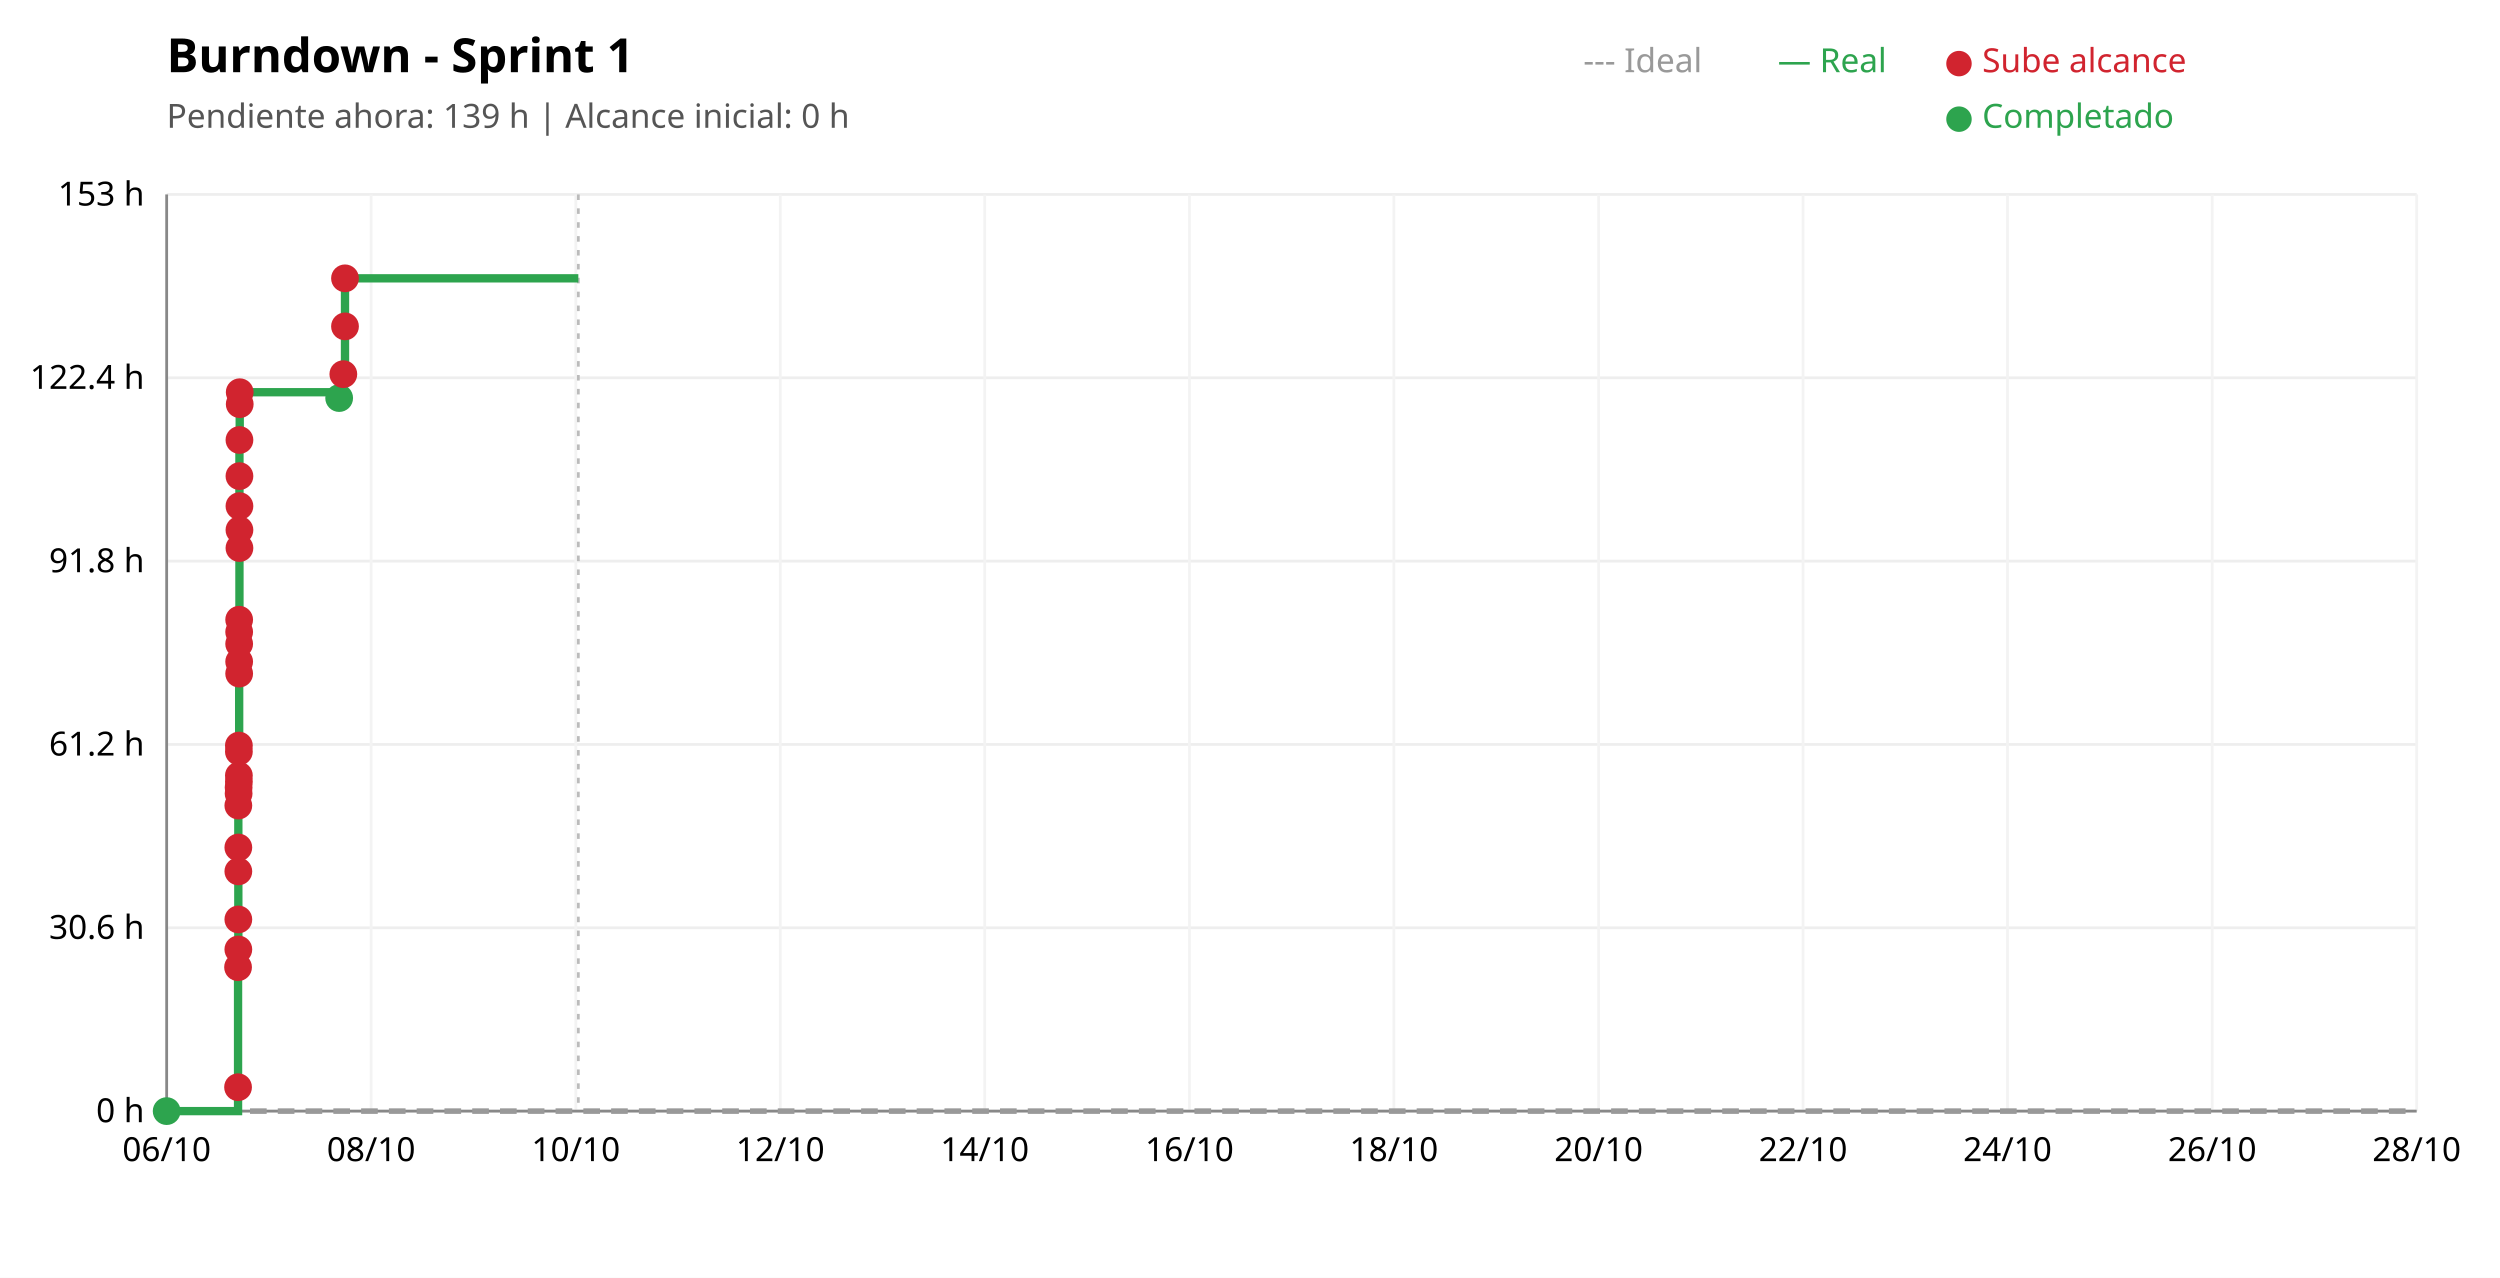
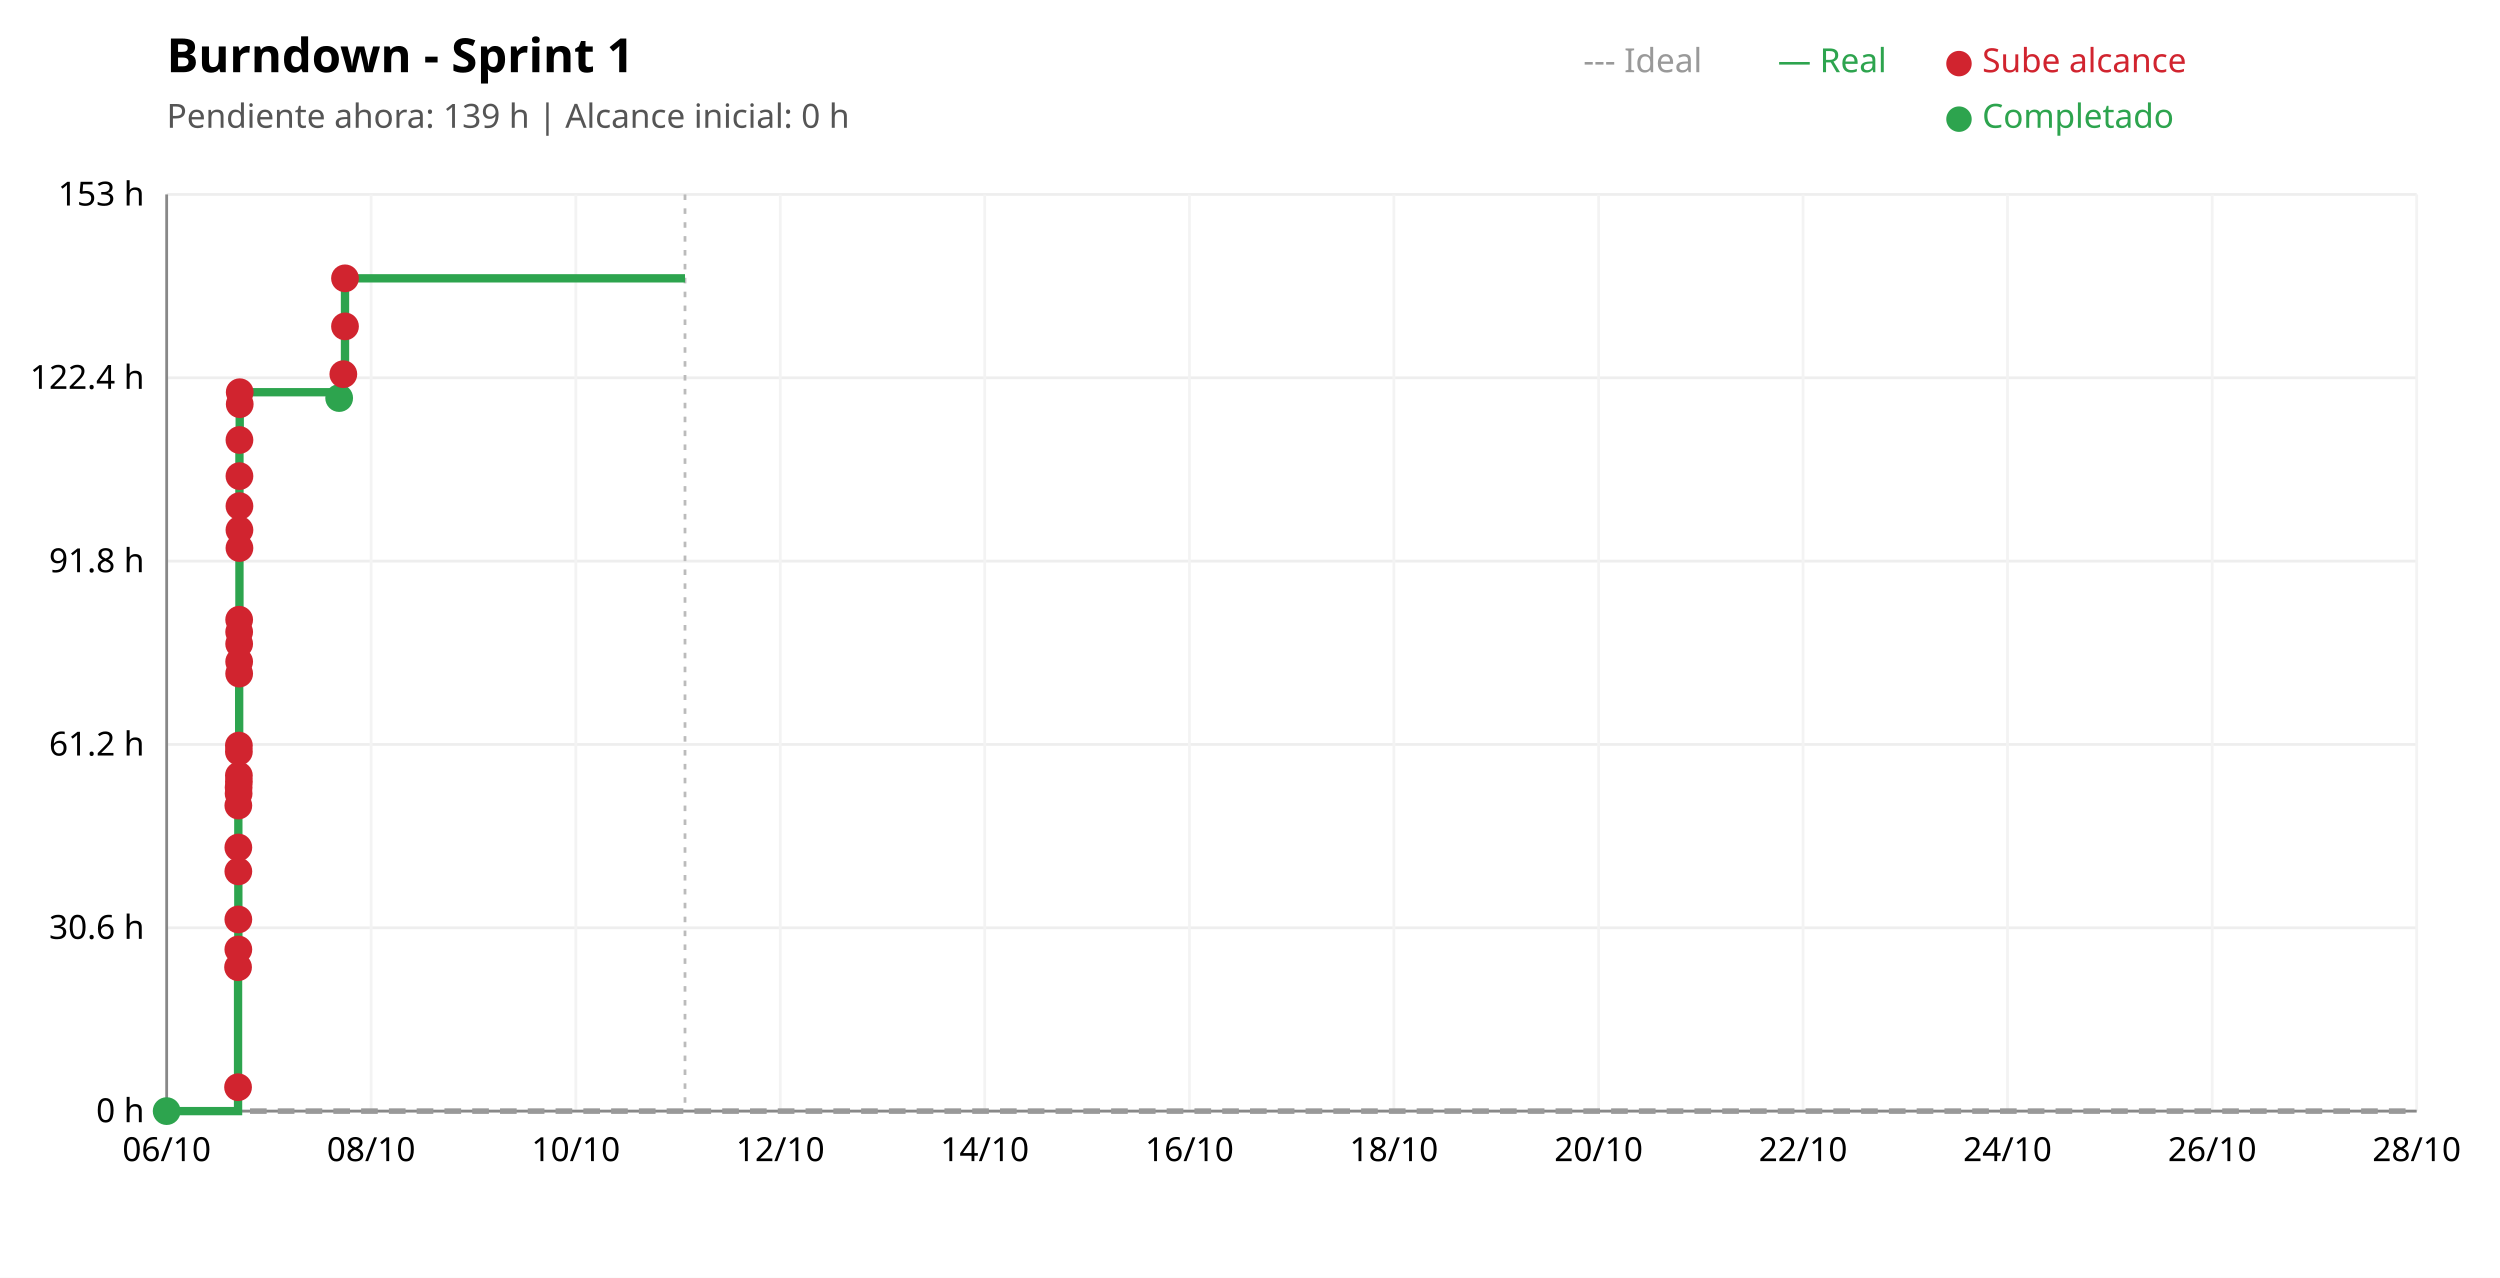
<svg xmlns="http://www.w3.org/2000/svg" width="900" height="460" font-family="sans-serif" font-size="12">
  <rect width="100%" height="100%" fill="white" />
  <text x="60" y="26" font-size="17" font-weight="bold">Burndown - Sprint 1</text>
  <text x="60" y="46" fill="#555">Pendiente ahora: 139 h  |  Alcance inicial: 0 h</text>
  <line x1="60" y1="400.0" x2="870" y2="400.0" stroke="#eee" />
  <text x="52" y="404.0" text-anchor="end">0 h</text>
  <line x1="60" y1="334.0" x2="870" y2="334.0" stroke="#eee" />
  <text x="52" y="338.0" text-anchor="end">30.6 h</text>
  <line x1="60" y1="268.0" x2="870" y2="268.0" stroke="#eee" />
  <text x="52" y="272.0" text-anchor="end">61.2 h</text>
  <line x1="60" y1="202.0" x2="870" y2="202.0" stroke="#eee" />
  <text x="52" y="206.0" text-anchor="end">91.8 h</text>
  <line x1="60" y1="136.0" x2="870" y2="136.0" stroke="#eee" />
  <text x="52" y="140.0" text-anchor="end">122.4 h</text>
  <line x1="60" y1="70.0" x2="870" y2="70.0" stroke="#eee" />
  <text x="52" y="74.0" text-anchor="end">153 h</text>
  <line x1="60.0" y1="70" x2="60.0" y2="400" stroke="#f3f3f3" />
  <text x="60.0" y="418" text-anchor="middle">06/10</text>
  <line x1="133.6" y1="70" x2="133.6" y2="400" stroke="#f3f3f3" />
  <text x="133.6" y="418" text-anchor="middle">08/10</text>
  <line x1="207.3" y1="70" x2="207.3" y2="400" stroke="#f3f3f3" />
  <text x="207.3" y="418" text-anchor="middle">10/10</text>
  <line x1="280.9" y1="70" x2="280.9" y2="400" stroke="#f3f3f3" />
  <text x="280.9" y="418" text-anchor="middle">12/10</text>
  <line x1="354.5" y1="70" x2="354.5" y2="400" stroke="#f3f3f3" />
  <text x="354.5" y="418" text-anchor="middle">14/10</text>
  <line x1="428.2" y1="70" x2="428.2" y2="400" stroke="#f3f3f3" />
  <text x="428.2" y="418" text-anchor="middle">16/10</text>
  <line x1="501.8" y1="70" x2="501.8" y2="400" stroke="#f3f3f3" />
  <text x="501.8" y="418" text-anchor="middle">18/10</text>
  <line x1="575.5" y1="70" x2="575.5" y2="400" stroke="#f3f3f3" />
  <text x="575.5" y="418" text-anchor="middle">20/10</text>
  <line x1="649.1" y1="70" x2="649.1" y2="400" stroke="#f3f3f3" />
  <text x="649.1" y="418" text-anchor="middle">22/10</text>
  <line x1="722.7" y1="70" x2="722.7" y2="400" stroke="#f3f3f3" />
  <text x="722.7" y="418" text-anchor="middle">24/10</text>
  <line x1="796.4" y1="70" x2="796.4" y2="400" stroke="#f3f3f3" />
  <text x="796.4" y="418" text-anchor="middle">26/10</text>
  <line x1="870.0" y1="70" x2="870.0" y2="400" stroke="#f3f3f3" />
  <text x="870.0" y="418" text-anchor="middle">28/10</text>
  <line x1="60" y1="400" x2="870" y2="400" stroke="#888" />
  <line x1="60" y1="70" x2="60" y2="400" stroke="#888" />
-   <line x1="208.2" y1="70" x2="208.2" y2="400" stroke="#bbb" stroke-dasharray="2 3" />
+   <line x1="246.6" y1="70" x2="246.6" y2="400" stroke="#bbb" stroke-dasharray="2 3" />
  <polyline points="60.0,400.0 870.0,400.0" fill="none" stroke="#999" stroke-dasharray="6 4" stroke-width="2" />
-   <polyline points="60.0,400.0 85.7,400.0 85.7,391.4 85.7,391.4 85.7,348.2 85.8,348.2 85.8,341.8 85.8,341.8 85.8,331.0 85.8,331.0 85.8,313.7 85.8,313.7 85.8,305.1 85.8,305.1 85.8,290.0 85.9,290.0 85.9,285.7 85.9,285.7 85.9,283.5 86.0,283.5 86.0,281.4 86.0,281.4 86.0,279.2 86.0,279.2 86.0,270.6 86.0,270.6 86.0,268.4 86.1,268.4 86.1,242.5 86.1,242.5 86.1,238.2 86.1,238.2 86.1,231.8 86.1,231.8 86.1,227.5 86.1,227.5 86.1,223.1 86.2,223.1 86.2,197.3 86.2,197.3 86.2,190.8 86.2,190.8 86.2,182.2 86.2,182.2 86.2,171.4 86.2,171.4 86.2,158.4 86.3,158.4 86.3,145.5 86.3,145.5 86.3,141.2 122.1,141.2 122.1,143.3 123.6,143.3 123.6,134.7 124.2,134.7 124.2,117.5 124.2,117.5 124.2,100.2 208.2,100.2" fill="none" stroke="#2da44e" stroke-width="3" />
+   <polyline points="60.0,400.0 85.7,400.0 85.7,391.4 85.7,391.4 85.7,348.2 85.8,348.2 85.8,341.8 85.8,341.8 85.8,331.0 85.8,331.0 85.8,313.7 85.8,313.7 85.8,305.1 85.8,305.1 85.8,290.0 85.9,290.0 85.9,285.7 85.9,285.7 85.9,283.5 86.0,283.5 86.0,281.4 86.0,281.4 86.0,279.2 86.0,279.2 86.0,270.6 86.0,270.6 86.0,268.4 86.1,268.4 86.1,242.5 86.1,242.5 86.1,238.2 86.1,238.2 86.1,231.8 86.1,231.8 86.1,227.5 86.1,227.5 86.1,223.1 86.2,223.1 86.2,197.3 86.2,197.3 86.2,190.8 86.2,190.8 86.2,182.2 86.2,182.2 86.2,171.4 86.2,171.4 86.2,158.4 86.3,158.4 86.3,145.5 86.3,145.5 86.3,141.2 122.1,141.2 122.1,143.3 123.6,143.3 123.6,134.7 124.2,134.7 124.2,117.5 124.2,117.5 124.2,100.2 246.6,100.2" fill="none" stroke="#2da44e" stroke-width="3" />
  <circle cx="85.7" cy="391.4" r="5" fill="#d1242f" />
  <circle cx="85.7" cy="348.2" r="5" fill="#d1242f" />
  <circle cx="85.8" cy="341.8" r="5" fill="#d1242f" />
  <circle cx="85.8" cy="331.0" r="5" fill="#d1242f" />
  <circle cx="85.8" cy="313.7" r="5" fill="#d1242f" />
  <circle cx="85.8" cy="305.1" r="5" fill="#d1242f" />
  <circle cx="85.8" cy="290.0" r="5" fill="#d1242f" />
  <circle cx="85.9" cy="285.7" r="5" fill="#d1242f" />
  <circle cx="85.9" cy="283.5" r="5" fill="#d1242f" />
  <circle cx="86.0" cy="281.4" r="5" fill="#d1242f" />
  <circle cx="86.0" cy="279.2" r="5" fill="#d1242f" />
  <circle cx="86.0" cy="270.6" r="5" fill="#d1242f" />
  <circle cx="86.0" cy="268.4" r="5" fill="#d1242f" />
  <circle cx="86.1" cy="242.5" r="5" fill="#d1242f" />
  <circle cx="86.1" cy="238.2" r="5" fill="#d1242f" />
  <circle cx="86.1" cy="231.8" r="5" fill="#d1242f" />
  <circle cx="86.1" cy="227.5" r="5" fill="#d1242f" />
  <circle cx="86.1" cy="223.1" r="5" fill="#d1242f" />
  <circle cx="86.2" cy="197.3" r="5" fill="#d1242f" />
  <circle cx="86.2" cy="190.8" r="5" fill="#d1242f" />
  <circle cx="86.2" cy="182.2" r="5" fill="#d1242f" />
  <circle cx="86.2" cy="171.4" r="5" fill="#d1242f" />
  <circle cx="86.2" cy="158.4" r="5" fill="#d1242f" />
  <circle cx="86.3" cy="145.5" r="5" fill="#d1242f" />
  <circle cx="86.3" cy="141.2" r="5" fill="#d1242f" />
  <circle cx="122.1" cy="143.3" r="5" fill="#2da44e" />
  <circle cx="123.6" cy="134.7" r="5" fill="#d1242f" />
  <circle cx="124.2" cy="117.5" r="5" fill="#d1242f" />
  <circle cx="124.2" cy="100.2" r="5" fill="#d1242f" />
  <circle cx="60.0" cy="400.0" r="5" fill="#2da44e" />
  <text x="570" y="26" fill="#999">--- Ideal</text>
  <text x="640" y="26" fill="#2da44e">— Real</text>
  <text x="700" y="26" fill="#d1242f">● Sube alcance</text>
  <text x="700" y="46" fill="#2da44e">● Completado</text>
</svg>
